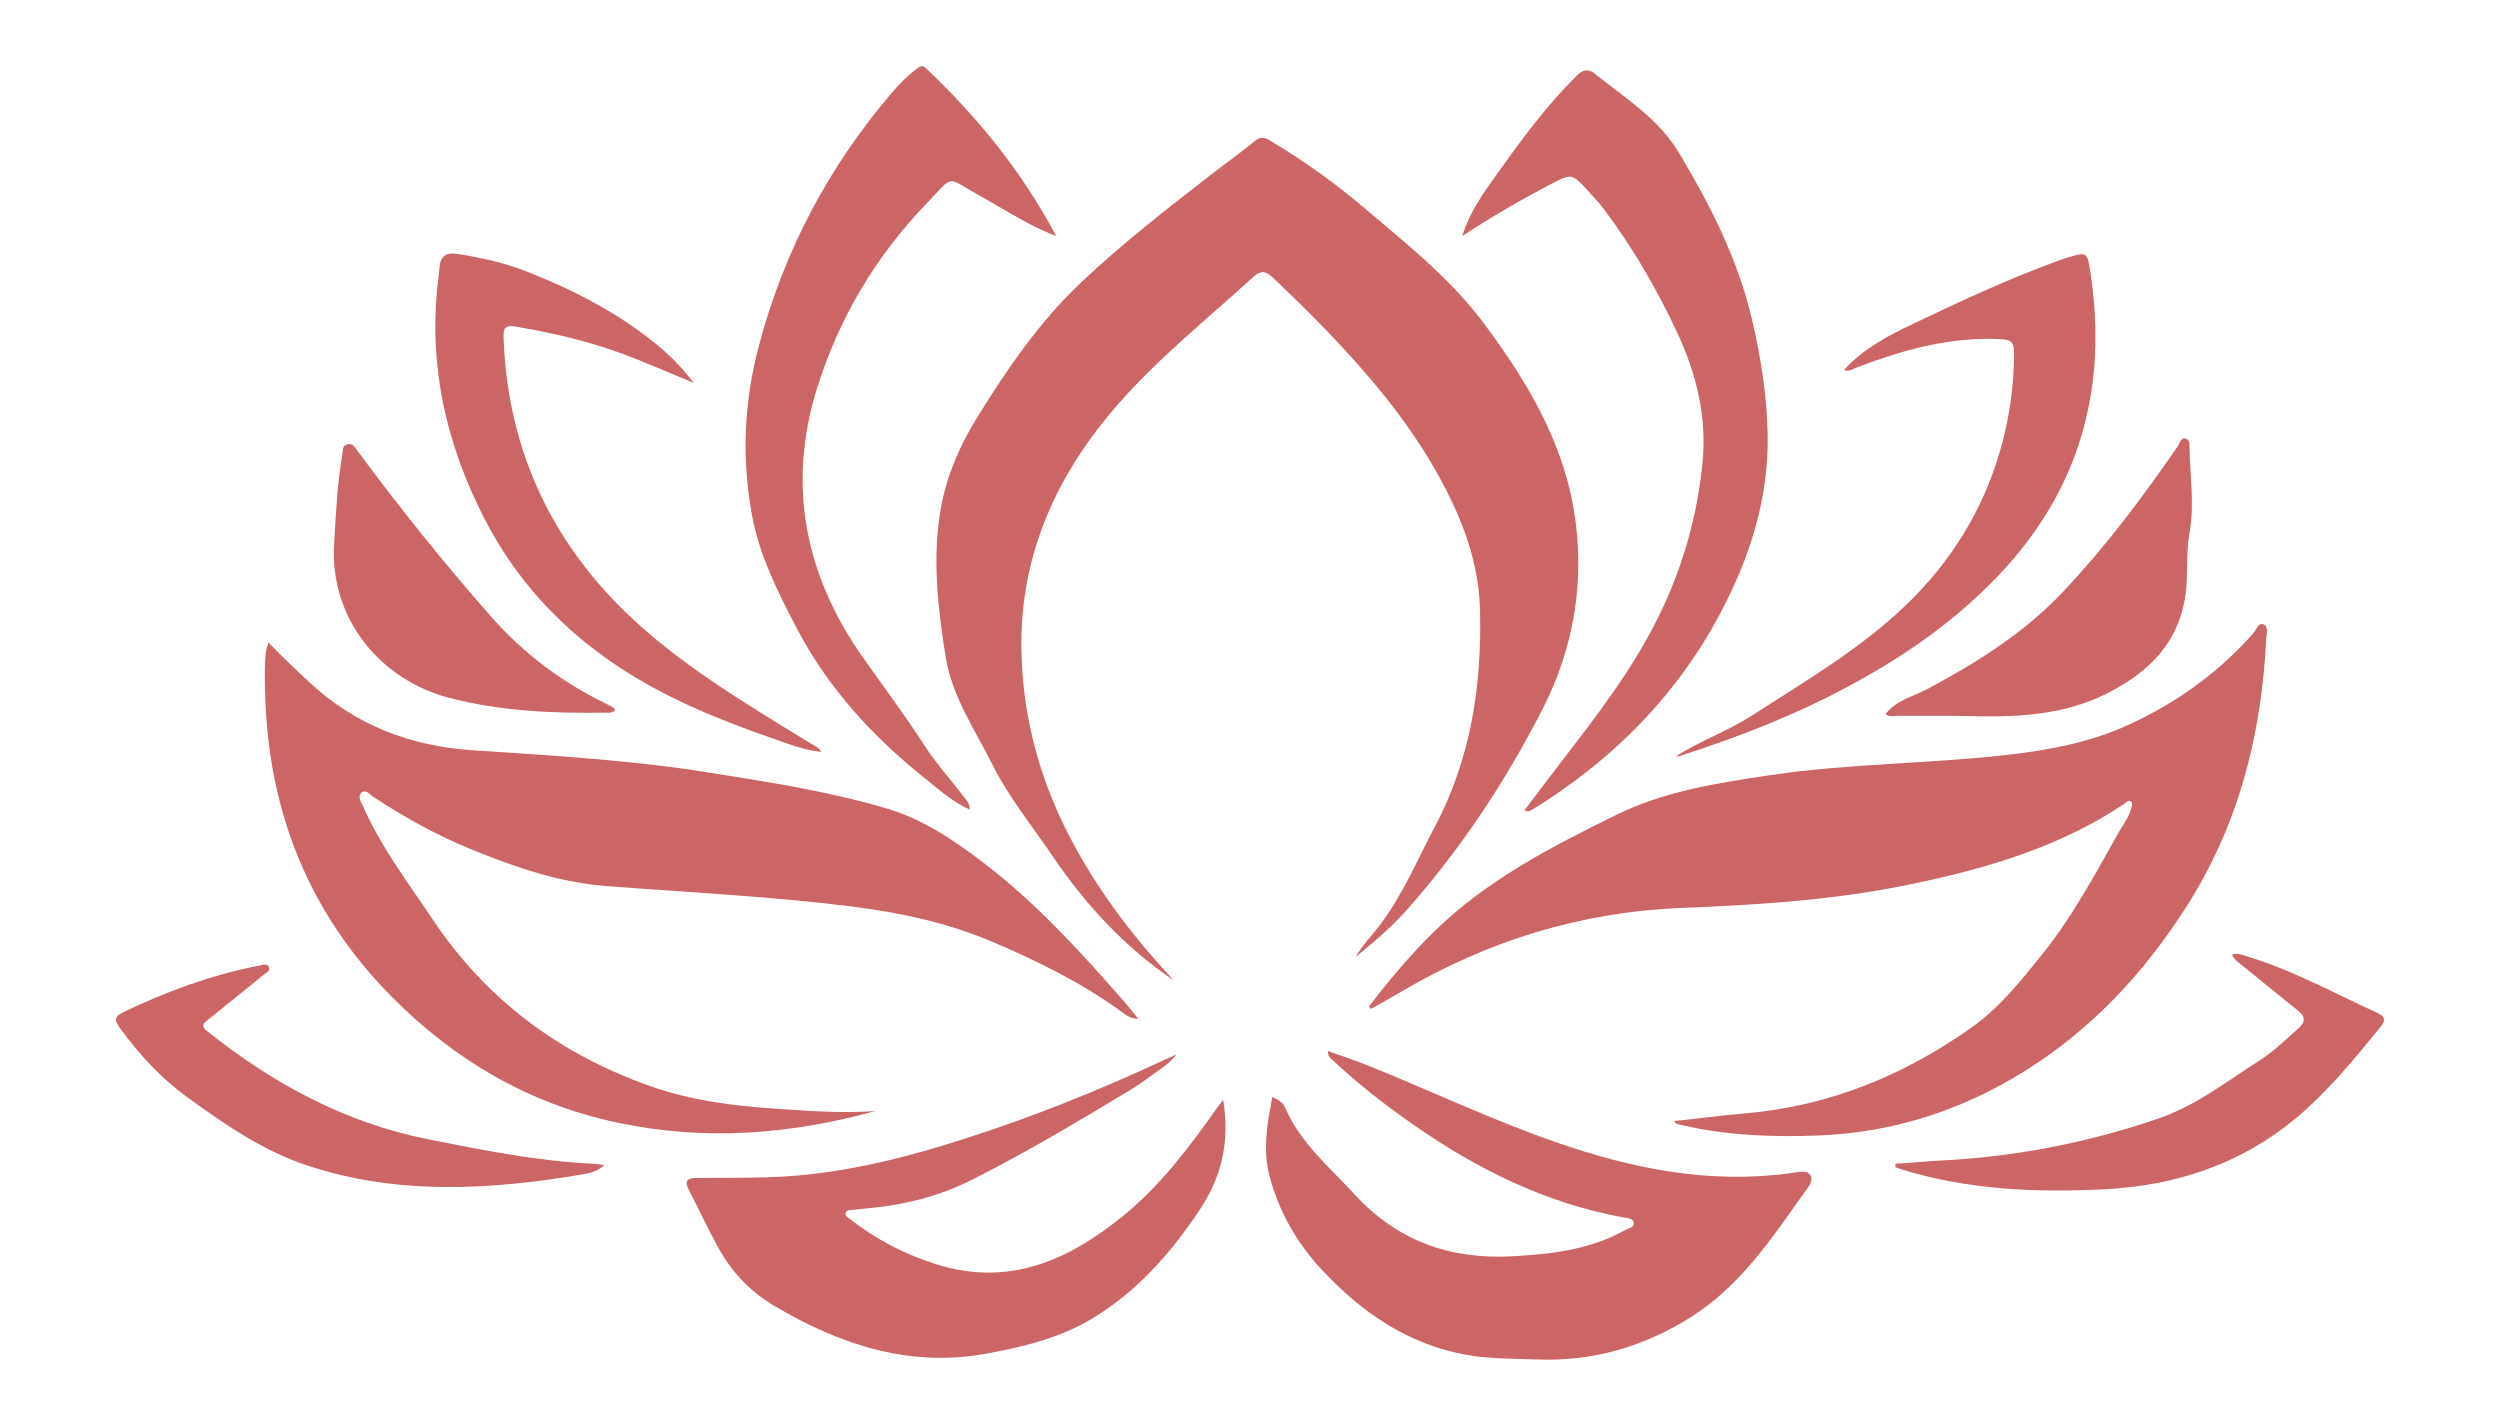
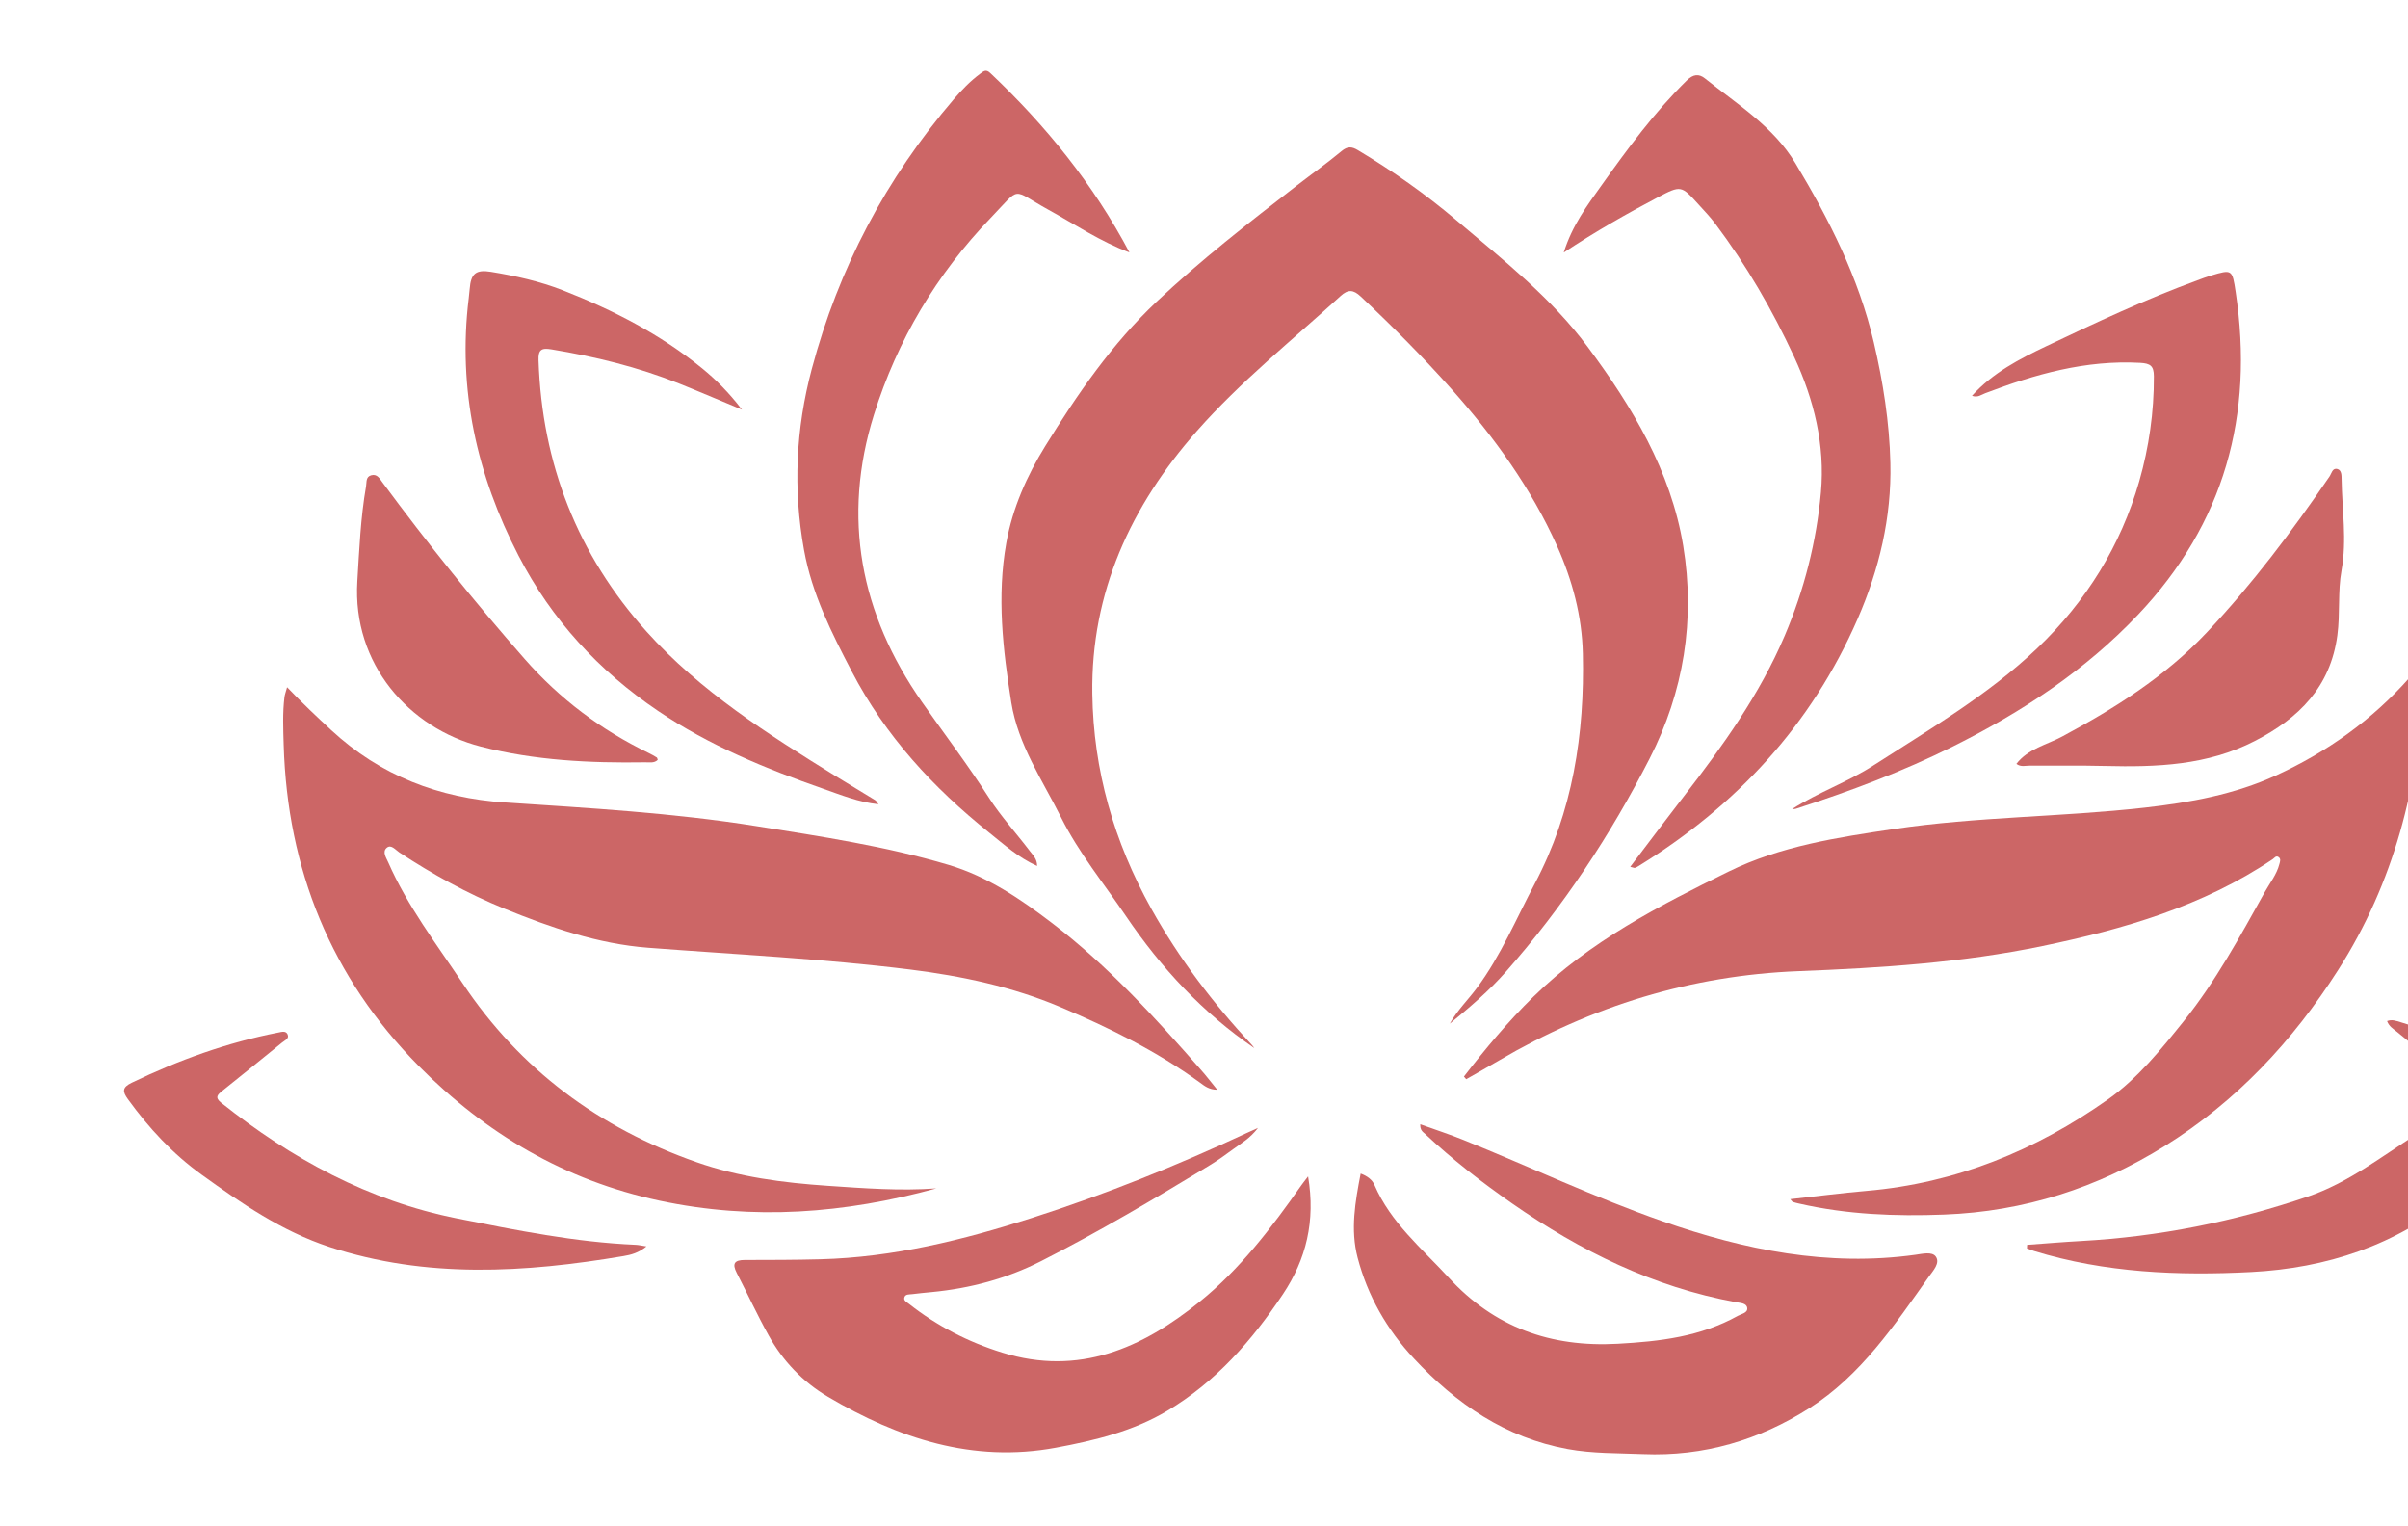
- <svg xmlns="http://www.w3.org/2000/svg" version="1.1" id="logo" x="0px" y="0px" viewBox="0 0 1006.646 574.132" enable-background="new 0 0 1006.646 574.132" xml:space="preserve">
+ <svg xmlns="http://www.w3.org/2000/svg" version="1.1" id="logo" x="0px" y="0px" viewBox="0 0 906.646 574.132" enable-background="new 0 0 906.646 574.132" xml:space="preserve">
  <style>
            path { fill: #c66; }
	    </style>
  <g>
    <path d="M329.541,301.24c0.38,0.23,0.6,0.73,1.21,1.52c-7.56-0.79-14.12-3.51-20.77-5.83c-21.73-7.59-42.91-16.29-62.15-29.27     c-22.42-15.12-40.16-34.46-52.55-58.39c-15.73-30.4-23.02-62.64-18.8-97c0.15-1.16,0.27-2.31,0.36-3.47     c0.43-5.77,2.32-7.41,8.01-6.47c9.21,1.52,18.29,3.52,27.04,6.94c18.85,7.38,36.73,16.55,52.48,29.4     c5.18,4.24,10.01,9.03,15,15.53c-8.73-3.63-16.16-6.82-23.66-9.82c-15.52-6.21-31.65-10.15-48.12-12.87     c-3.71-0.61-4.97,0.1-4.83,4.12c1.3,38.95,14.69,73.19,40.68,102.11c20.24,22.53,45.65,38.61,71.17,54.4     C319.572,295.21,324.582,298.19,329.541,301.24z" />
    <path d="M247.281,285.15c0.21,0.12,0.23,0.55,0.36,0.91c-1.36,1.3-3.13,0.88-4.68,0.9c-20.87,0.32-41.61-0.68-61.94-5.92     c-27.02-6.95-48.38-31.11-46.48-62.21c0.73-11.96,1.22-23.91,3.28-35.74c0.28-1.59-0.16-3.59,1.93-4.17     c2.25-0.63,3.18,1.23,4.27,2.7c16.92,22.92,34.76,45.08,53.56,66.49c13.19,15.02,28.75,26.67,46.65,35.35     C245.272,283.96,246.292,284.54,247.281,285.15z" />
    <path d="M239.311,468.6c1.12,0.04,2.23,0.32,4.08,0.6c-2.91,2.43-5.83,3.18-8.67,3.65c-37.13,6.26-74.16,8.54-110.72-3.46     c-17.82-5.85-33.02-16.34-48.06-27.18c-10.95-7.88-19.91-17.58-27.78-28.44c-2.05-2.83-2.25-4.41,1.47-6.2     c17.62-8.51,35.86-15.1,55.08-18.86c1.32-0.26,2.92-0.8,3.58,0.7c0.7,1.6-1.09,2.23-2.02,3c-7.48,6.11-15.02,12.15-22.54,18.21     c-1.69,1.36-3.05,2.44-0.43,4.52c26.44,21.04,55.44,36.9,88.86,43.55C194.362,463.11,216.582,467.62,239.311,468.6z" />
    <path d="M458.312,410.22c-3.14,0-4.84-1.47-6.48-2.66c-16.27-11.85-34.23-20.7-52.63-28.49c-18.02-7.62-37.13-11.68-56.54-14.1     c-32.75-4.08-65.7-5.67-98.57-8.19c-18.94-1.45-36.7-7.6-54.22-14.74c-13.97-5.7-27-12.91-39.54-21.16     c-1.37-0.9-3.01-3.1-4.65-1.79c-1.89,1.52-0.28,3.78,0.48,5.51c7.21,16.46,18.09,30.65,27.97,45.48     c21.69,32.55,51.42,54.52,88.07,67.39c15.99,5.62,32.67,7.78,49.51,8.92c13.61,0.93,27.21,1.97,40.83,0.97     c-34.47,9.47-68.88,12.16-104.25,4.61c-35.76-7.64-65.47-25.3-90.65-50.71c-32.98-33.28-49.45-74.02-50.83-120.86     c-0.18-5.99-0.44-11.99,0.29-17.97c0.12-0.96,0.49-1.9,0.99-3.73c5.63,5.87,11.11,11.05,16.64,16.17     c18.53,17.15,40.56,25.57,65.52,27.23c31.57,2.09,63.18,3.89,94.47,8.88c24.34,3.88,48.72,7.54,72.43,14.6     c14.66,4.36,27.12,12.86,38.99,21.92c21,16.03,38.74,35.53,56.11,55.32C454.192,405.02,455.981,407.36,458.312,410.22z" />
    <path d="M473.661,424.59c-3.08,4.04-6.38,5.79-9.29,7.96c-2.93,2.18-5.93,4.31-9.06,6.21c-20.79,12.6-41.69,25-63.4,36.02     c-13,6.6-26.69,10.22-41.08,11.61c-2.49,0.24-4.98,0.47-7.46,0.79c-1.09,0.14-2.57-0.09-2.89,1.35c-0.26,1.13,0.94,1.66,1.7,2.25     c10.57,8.34,22.24,14.38,35.18,18.4c28.92,8.96,52.69-1.67,74.43-19.23c15.13-12.23,26.89-27.67,38.02-43.54     c0.65-0.92,1.36-1.8,2.7-3.56c2.85,16.82-0.73,31.24-9.46,44.32c-11.65,17.45-25.24,33.01-43.61,43.95     c-13.02,7.75-27.38,11.17-41.94,13.88c-31.22,5.79-59.27-3.52-85.74-19.18c-9.49-5.61-16.99-13.46-22.35-23.1     c-4.28-7.7-7.98-15.73-12.03-23.56c-1.81-3.5-0.82-4.85,3.03-4.85c9.49-0.01,18.99-0.02,28.49-0.27     c27.41-0.72,53.7-7.22,79.64-15.55c27.64-8.87,54.5-19.66,80.78-31.94C470.351,426.07,471.401,425.61,473.661,424.59z" />
    <path d="M728.822,472.99c1.8,2.47-1.02,5.39-2.51,7.5c-13,18.35-25.66,37.26-45.04,49.59     c-18.94,12.06-39.87,18.26-62.61,17.32c-9.49-0.39-19.02-0.17-28.39-1.89c-23.45-4.29-42-17.05-57.92-34.12     c-10.16-10.89-17.42-23.52-21.2-38c-2.73-10.48-0.93-20.82,1.16-31.61c2.54,0.94,4.37,2.36,5.19,4.28     c6.12,14.22,17.82,23.86,27.94,34.87c17.23,18.76,38.4,26.31,63.64,24.92c15.85-0.87,31.2-2.66,45.27-10.53     c1.38-0.77,3.78-1.07,3.49-2.99c-0.27-1.8-2.59-1.83-4.18-2.12c-31.07-5.68-58.59-19.26-84.31-37.17     c-11.52-8.02-22.53-16.57-32.75-26.16c-0.82-0.77-1.97-1.34-1.85-3.65c5.61,2.02,11.05,3.78,16.33,5.92     c25.01,10.1,49.44,21.68,74.92,30.6c30.81,10.78,62.29,17.17,95.19,12.6C723.771,471.99,727.422,471.08,728.822,472.99z" />
    <path d="M765.891,470.94c-0.91-0.28-1.8-0.65-2.7-0.98c0.02-0.45,0.04-0.9,0.05-1.34c6.75-0.49,13.5-1.07,20.25-1.44     c29.3-1.61,57.81-7.3,85.54-16.77c15-5.12,27.47-14.9,40.65-23.31c5.8-3.7,10.68-8.48,15.78-13.01c3.01-2.68,2.85-4.77-0.25-7.22     c-7.69-6.11-15.27-12.37-22.88-18.57c-1.27-1.03-2.78-1.85-3.57-3.92c1.82-0.72,3.4-0.08,5.06,0.41     c18.65,5.5,35.59,14.95,53.17,22.93c2.68,1.21,4.15,2.59,1.7,5.59c-10.65,13.03-21.2,26.07-34.23,36.95     c-22.33,18.63-48.64,27.13-76.89,28.59C820.131,480.27,792.572,479.14,765.891,470.94z" />
    <path d="M911.341,251.38c2.31,0.84,1.26,3.84,1.16,5.85c-1.84,38.58-11.09,74.9-32.11,107.84     c-17.11,26.82-38.36,49.57-65.35,66.35c-25.28,15.73-52.84,24.65-83.01,25.8c-18.46,0.71-36.58-0.01-54.57-4.12     c-0.81-0.18-1.63-0.37-2.41-0.64c-0.26-0.09-0.43-0.44-0.99-1.04c9.78-1.07,19.24-2.3,28.73-3.12     c33.6-2.89,63.66-15.19,90.95-34.48c11.23-7.94,19.85-18.69,28.42-29.35c12.08-15.02,21.19-31.88,30.53-48.6     c1.94-3.48,4.52-6.63,5.53-10.6c0.25-0.95,0.69-2.02-0.39-2.68c-0.91-0.57-1.48,0.4-2.12,0.84     c-26.35,17.74-56.04,26.34-86.75,32.71c-30.32,6.29-60.98,8.24-91.78,9.44c-40.43,1.58-77.93,13.14-112.75,33.6     c-4.1,2.41-8.26,4.72-12.38,7.08c-0.29-0.34-0.58-0.67-0.86-1c8.11-10.49,16.57-20.65,26.08-29.98     c21.3-20.88,47.33-34.3,73.66-47.22c19.56-9.59,40.77-12.79,62.07-15.97c31.37-4.68,63.1-4.51,94.55-8.06     c16.98-1.91,33.76-4.97,49.28-12.07c19.22-8.78,36.29-20.9,50.4-36.88C908.471,253.68,909.302,250.63,911.341,251.38z" />
    <path d="M881.641,180.38c0.16,11.45,2.06,22.84-0.03,34.36c-1.45,7.99-0.48,16.25-1.56,24.38     c-2.59,19.45-14.46,31.25-31.05,39.8c-17.88,9.22-36.98,9.9-56.4,9.42c-9.48-0.24-18.96-0.06-28.44-0.12     c-1.57-0.01-3.27,0.6-4.96-0.67c4.44-5.73,11.41-7.16,17.22-10.28c19.89-10.67,38.77-22.54,54.43-39.15     c17.17-18.22,32.12-38.13,46.23-58.73c0.79-1.14,1.08-3.3,2.94-2.84C881.672,176.96,881.621,178.98,881.641,180.38z" />
    <path d="M674.751,304.57c9.84-6.31,20.78-10.09,30.43-16.31c21.37-13.77,43.46-26.65,61.97-44.33     c18.27-17.45,31.36-38.49,38.32-62.8c3.65-12.76,5.56-26.03,5.5-39.47c-0.02-3.94-1.33-4.86-5.19-5.07     c-20.45-1.12-39.54,4.27-58.32,11.44c-1.46,0.55-2.83,1.77-4.98,0.96c7.92-8.73,17.94-13.9,28.1-18.73     c18.63-8.85,37.3-17.62,56.7-24.72c1.71-0.63,3.42-1.3,5.17-1.81c7.97-2.37,8.03-2.36,9.32,6.25     c6.94,46.28-4.22,87.07-36.77,121.42c-19.96,21.07-43.75,36.64-69.58,49.54c-19.12,9.55-39.02,16.97-59.29,23.53     C675.712,304.61,675.212,304.54,674.751,304.57z" />
    <path d="M616.902,326.04c-0.42,0.26-0.86,0.53-1.33,0.67c-0.26,0.07-0.6-0.12-1.77-0.4c6.91-9.09,13.54-17.94,20.31-26.69     c14.59-18.88,28.46-38.25,37.86-60.33c7.34-17.25,11.97-35.41,13.64-54.02c1.59-17.72-2.6-34.77-10.06-50.87     c-8.21-17.72-17.99-34.55-29.73-50.19c-1.89-2.52-4.09-4.81-6.21-7.15c-6.57-7.26-6.66-7.4-15.49-2.74     c-11.77,6.2-23.33,12.79-35.35,20.74c3.21-10.29,8.87-17.77,14.24-25.31c9.83-13.82,19.89-27.46,32.04-39.43     c2.42-2.38,4.56-2.66,6.88-0.8c12.18,9.77,25.81,18.14,34.07,31.93c12.71,21.17,23.82,43.08,29.51,67.41     c3.51,14.99,5.88,30.1,6.24,45.45c0.48,20.47-4.21,40.06-12.34,58.7C682.011,272.9,653.782,303.35,616.902,326.04z" />
    <path d="M633.751,205.47c4.57,27.76,0.25,54.9-12.66,80.11c-14.77,28.85-32.55,55.78-54.04,80.16     c-6.38,7.25-13.71,13.47-21.18,19.62c2.78-5.01,6.89-8.99,10.25-13.52c9-12.15,14.77-26.01,21.76-39.22     c14.33-27.1,18.76-56.32,18.08-86.53c-0.32-14.12-3.91-27.6-9.68-40.5c-9.77-21.81-23.6-40.91-39.37-58.67     c-10.95-12.33-22.56-24.04-34.59-35.32c-2.79-2.63-4.79-2.7-7.55-0.19c-18.31,16.7-37.76,32.28-54.17,50.89     c-24.8,28.12-39.87,60.71-39.33,98.85c0.41,28.73,8.1,55.65,22.24,81c10.5,18.81,23.29,35.6,37.86,51.24     c0.33,0.36,0.6,0.77,0.9,1.16c-19.47-13.31-35.19-30.28-48.33-49.69c-8.3-12.26-17.77-23.82-24.4-37.09     c-7.04-14.09-16.24-27.39-18.78-43.34c-3.16-19.91-5.48-39.98-1.87-60.07c2.34-13.08,7.75-25.26,14.66-36.43     c12.08-19.53,25.13-38.53,41.97-54.4c16.58-15.63,34.57-29.62,52.58-43.56c5.65-4.37,11.5-8.5,16.99-13.07     c2.27-1.89,3.88-1.75,6.17-0.38c13.03,7.8,25.41,16.49,36.99,26.31c17.53,14.86,35.71,29.14,49.52,47.73     C614.572,153.15,629.111,177.3,633.751,205.47z" />
    <path d="M425.262,95.03c-10.95-4.1-20.48-10.54-30.5-16.06c-14.3-7.88-10.05-9.1-21.71,3.01     c-20.46,21.26-35.23,46.16-43.98,74.07c-12.15,38.73-5.17,75.02,18.04,108.18c8.4,12,17.26,23.65,25.18,36     c4.56,7.11,10.36,13.42,15.48,20.18c1.12,1.49,2.73,2.88,2.71,5.58c-7.02-3.13-12.43-8.07-18.02-12.54     c-21.1-16.9-39.1-36.39-51.76-60.69c-7.65-14.67-14.97-29.16-17.97-45.7c-4.17-23.03-3.1-45.56,2.91-68.13     c10.11-37.93,27.93-71.71,53.41-101.5c3.02-3.53,6.25-6.9,10.03-9.7c1.31-0.97,2.16-1.75,3.74-0.26     C393.781,47.24,411.682,69.4,425.262,95.03z" />
  </g>
</svg>
